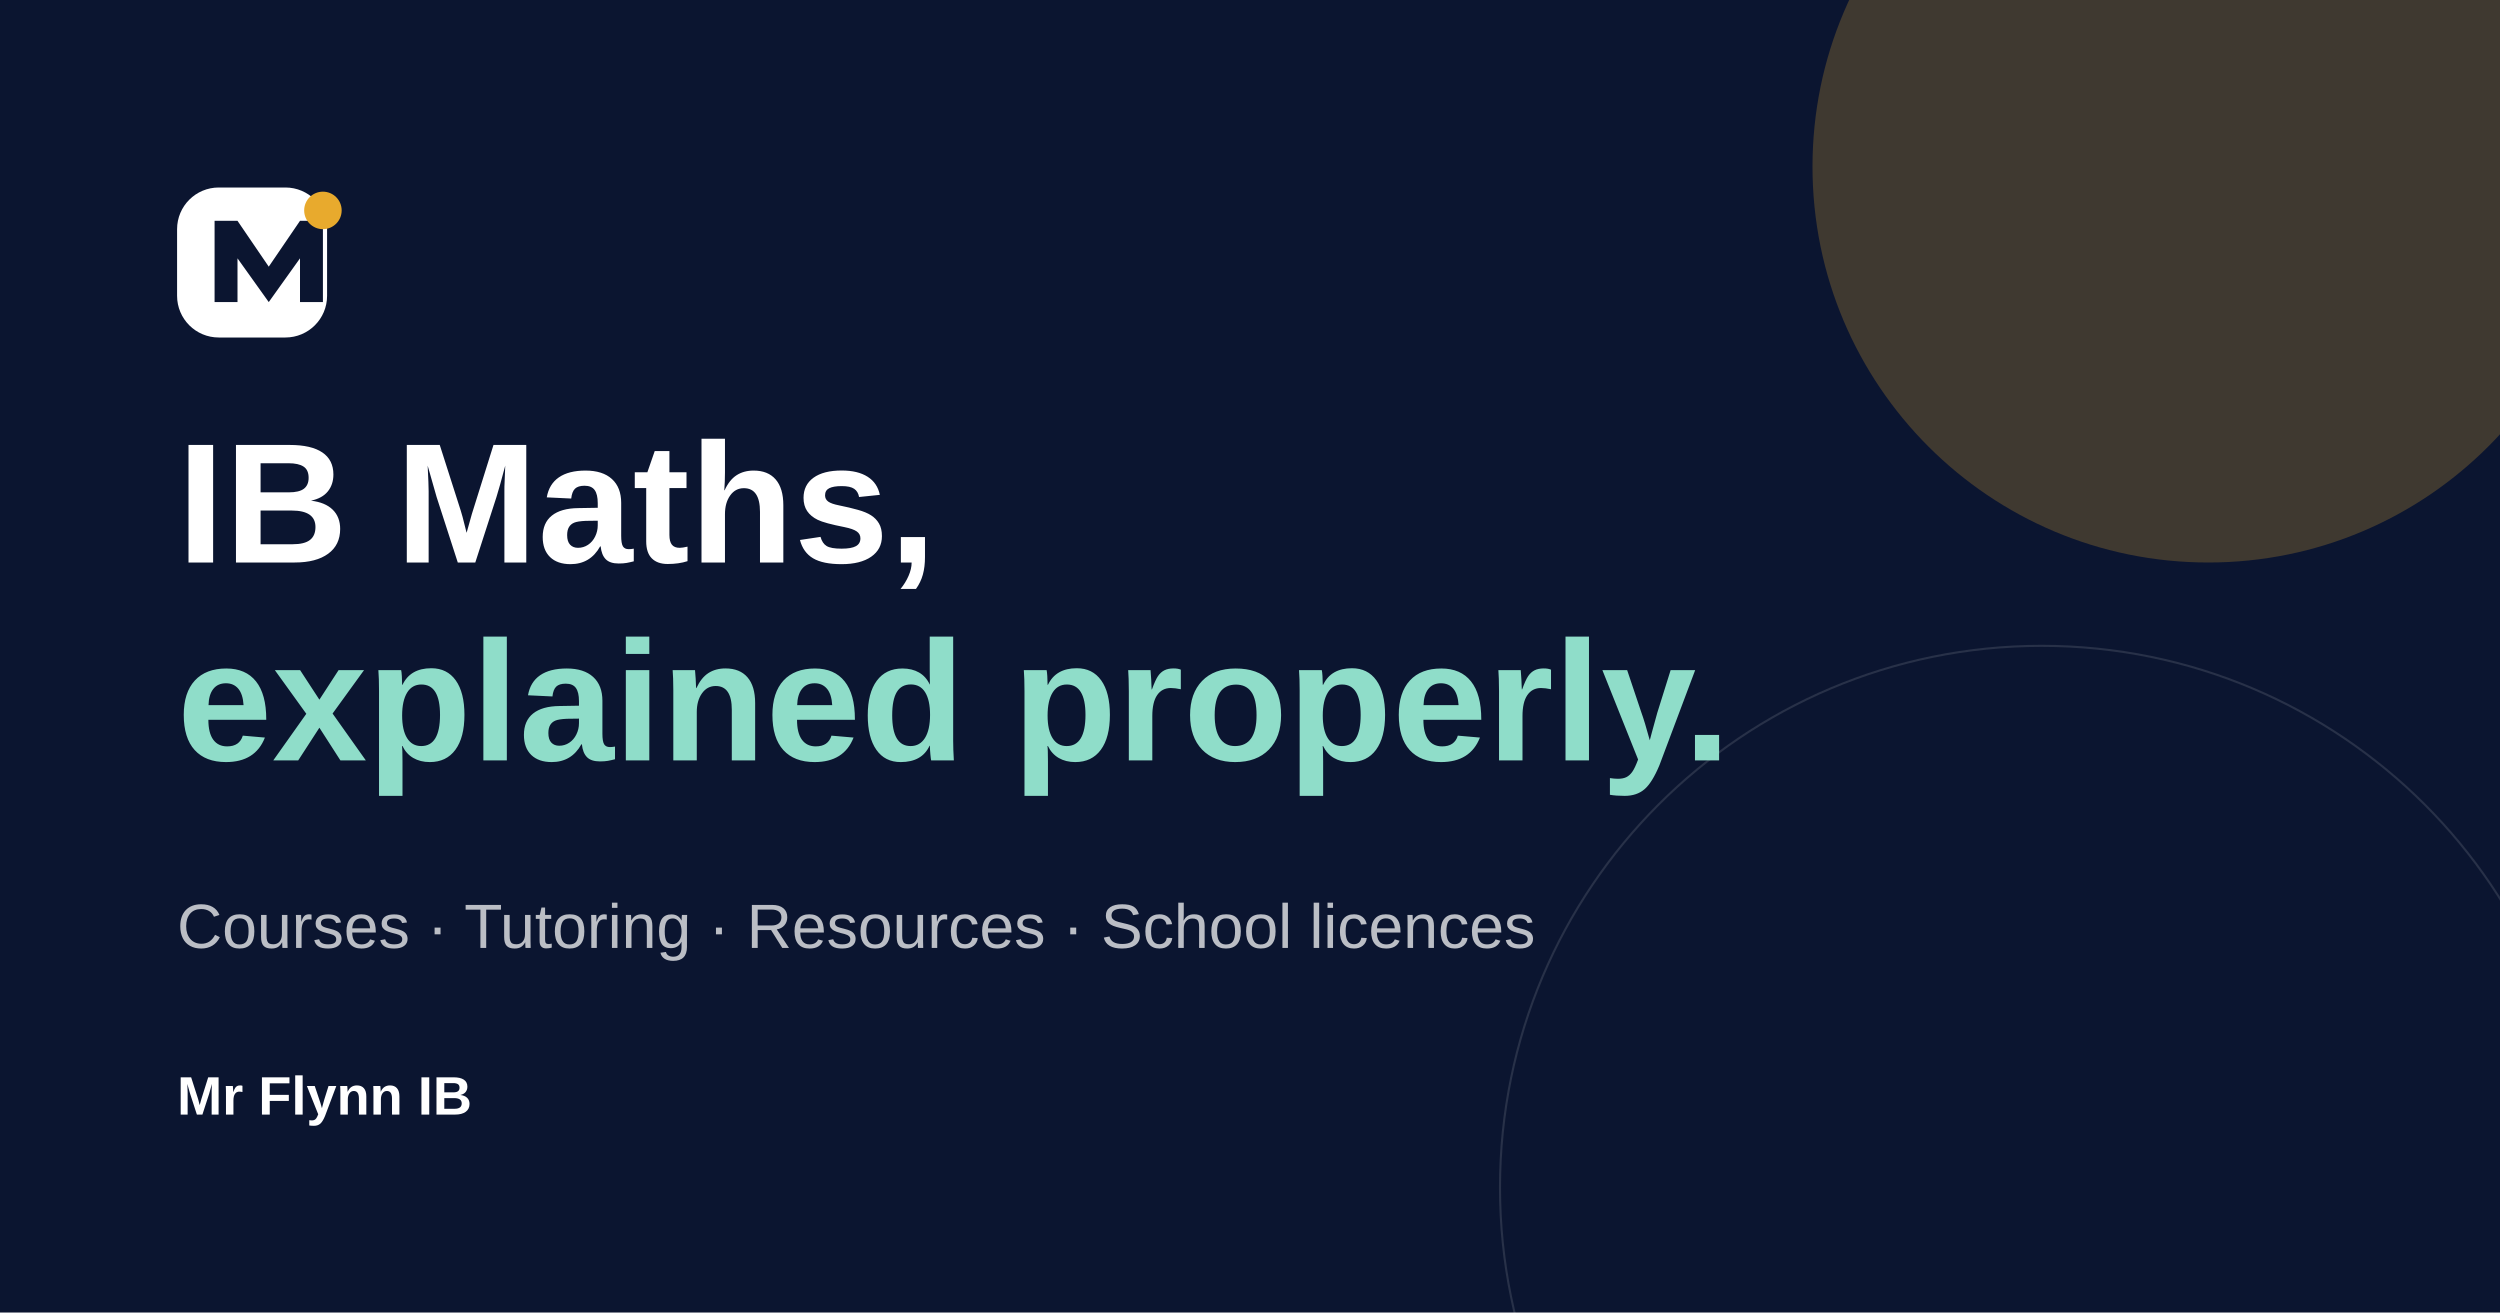
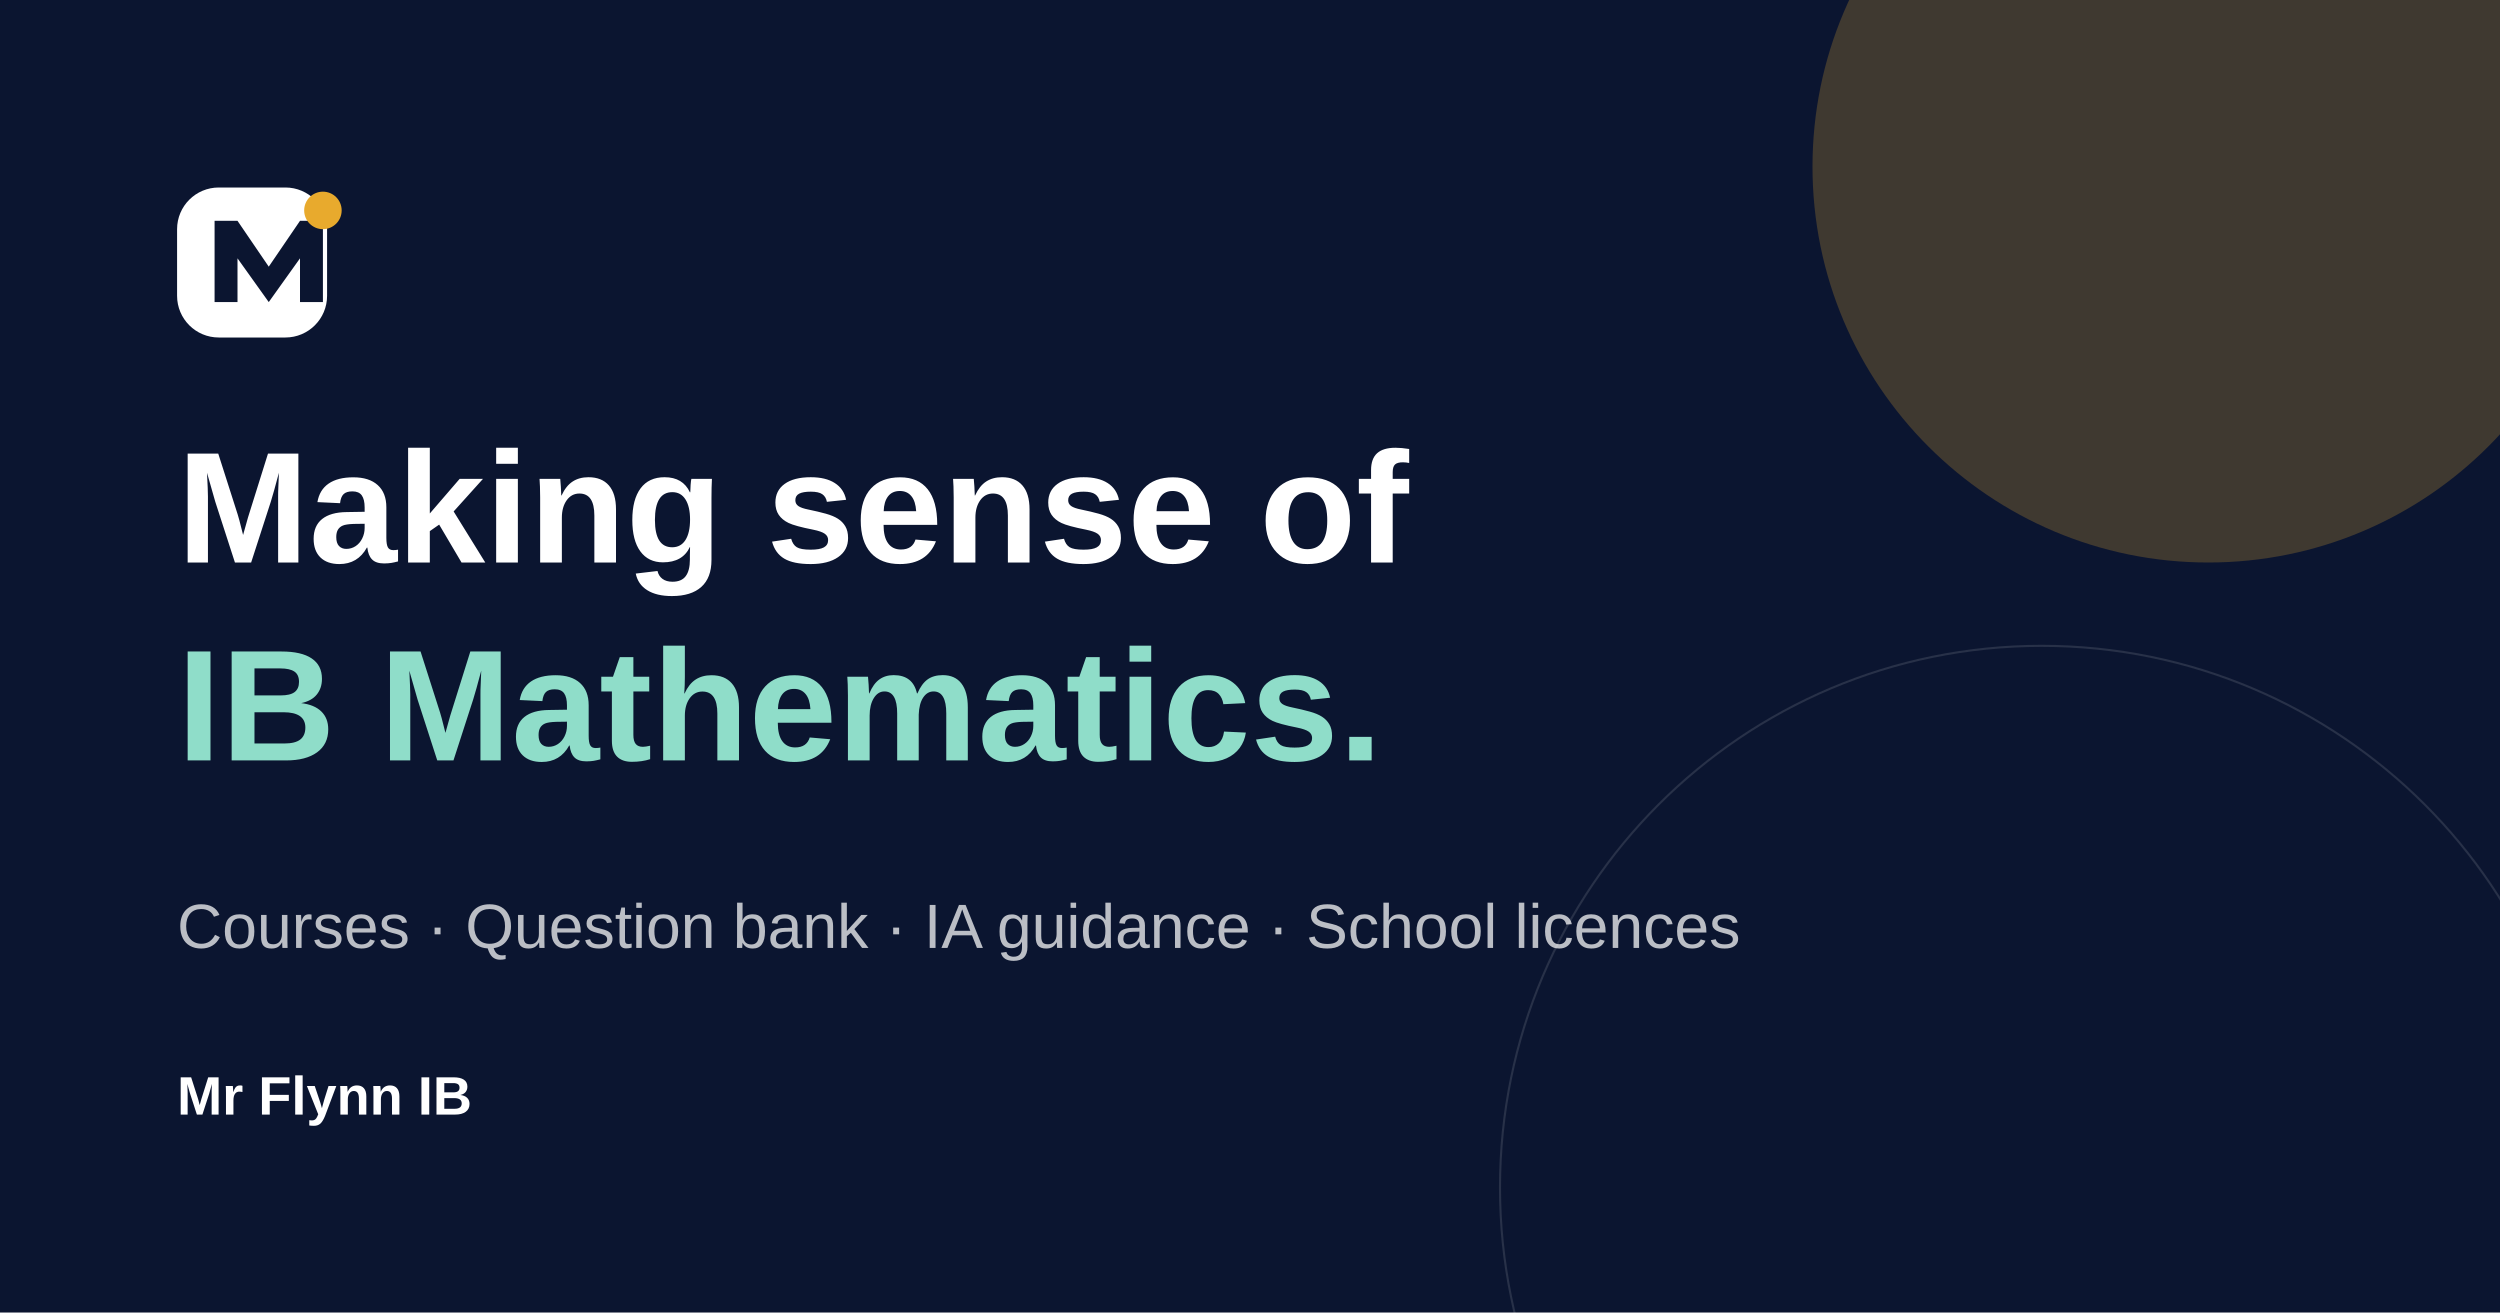
<svg xmlns="http://www.w3.org/2000/svg" width="1200" height="630" viewBox="0 0 1200 630">
  <rect width="1200" height="630" fill="#0B1530" />
  <circle cx="1060" cy="80" r="190" fill="#E8AA2D" opacity=".24" />
  <circle cx="980" cy="570" r="260" fill="none" stroke="#fff" stroke-opacity=".12" />
  <rect x="85" y="90" width="72" height="72" rx="20" fill="#fff" />
  <path d="M103 145v-39h11l15 22 15-22h11v39h-11v-21l-15 21-15-21v21h-11Z" fill="#0B1530" />
  <circle cx="155" cy="101" r="9" fill="#E8AA2D" />
-   <text x="85" y="270" fill="#fff" font-family="Arial, sans-serif" font-size="82" font-weight="800">IB Maths,</text>
-   <text x="85" y="365" fill="#8FDDC9" font-family="Arial, sans-serif" font-size="82" font-weight="800">explained properly.</text>
-   <text x="85" y="455" fill="#fff" fill-opacity=".72" font-family="Arial, sans-serif" font-size="30">Courses · Tutoring · Resources · School licences</text>
+   <text x="85" y="270" fill="#fff" font-family="Arial, sans-serif" font-size="76" font-weight="800">Making sense of</text>
+   <text x="85" y="365" fill="#8FDDC9" font-family="Arial, sans-serif" font-size="76" font-weight="800">IB Mathematics.</text>
+   <text x="85" y="455" fill="#fff" fill-opacity=".72" font-family="Arial, sans-serif" font-size="30">Courses · Question bank · IA guidance · School licences</text>
  <text x="85" y="535" fill="#fff" font-family="Arial, sans-serif" font-size="26" font-weight="700">Mr Flynn IB</text>
</svg>
